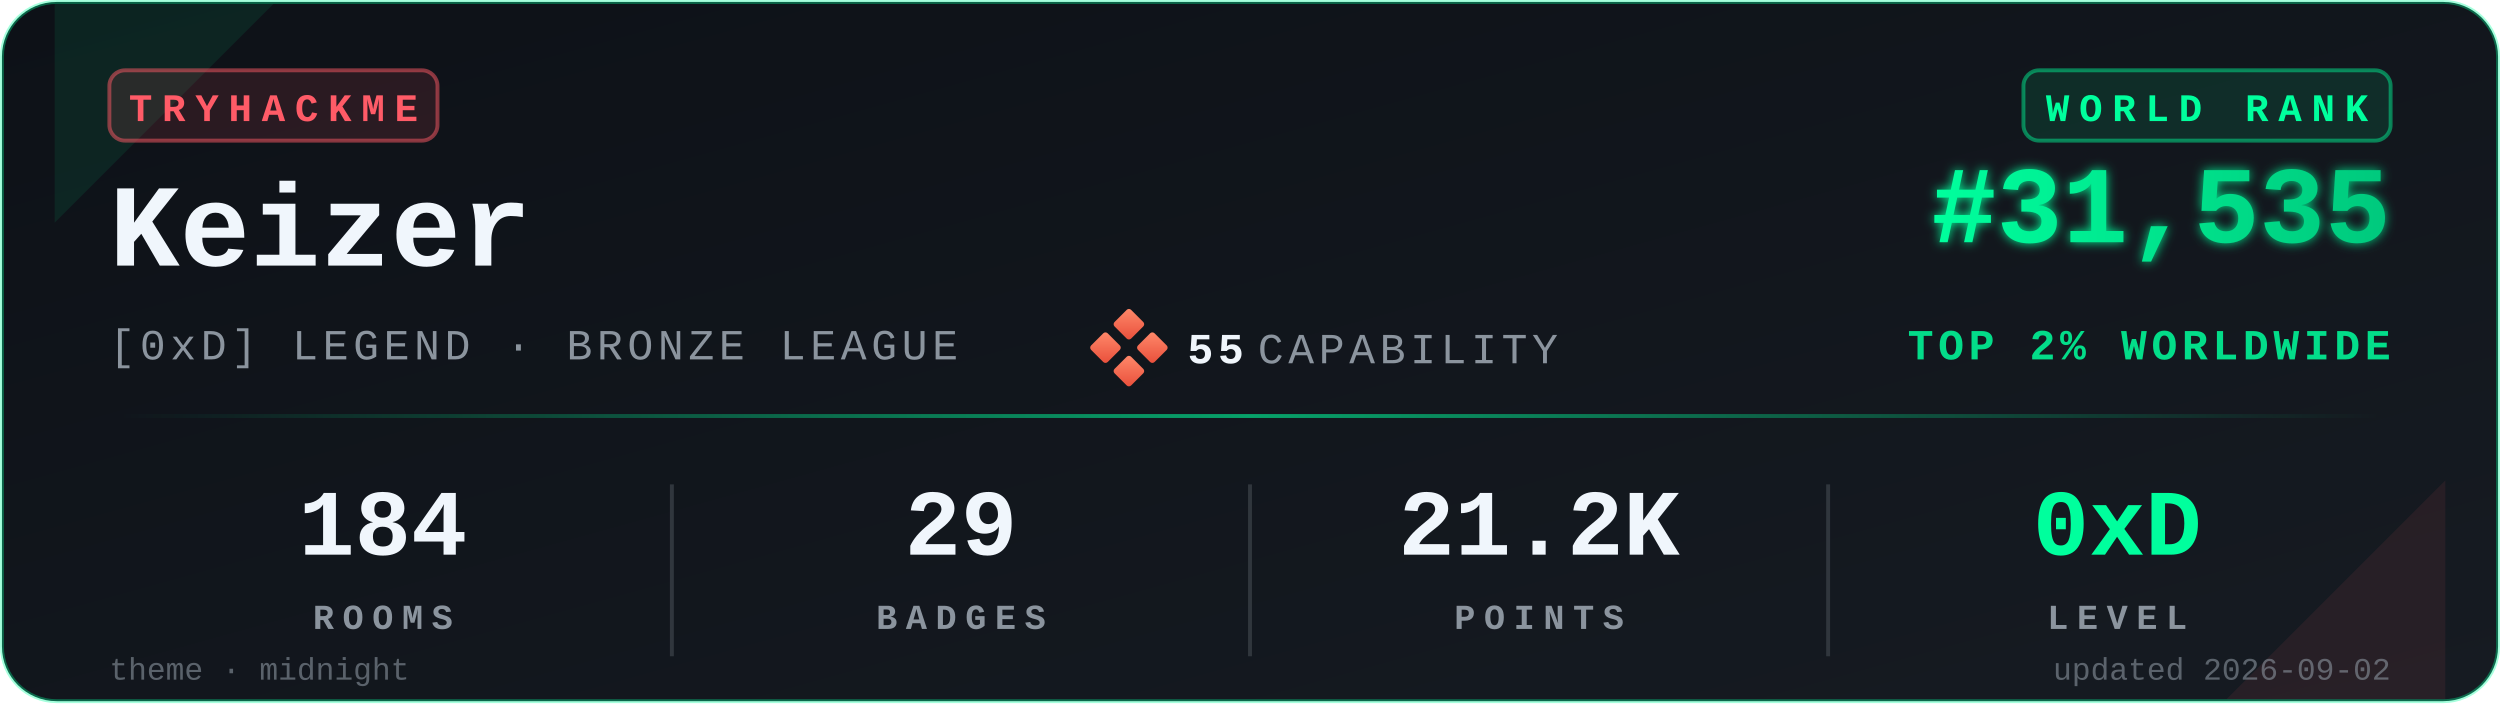
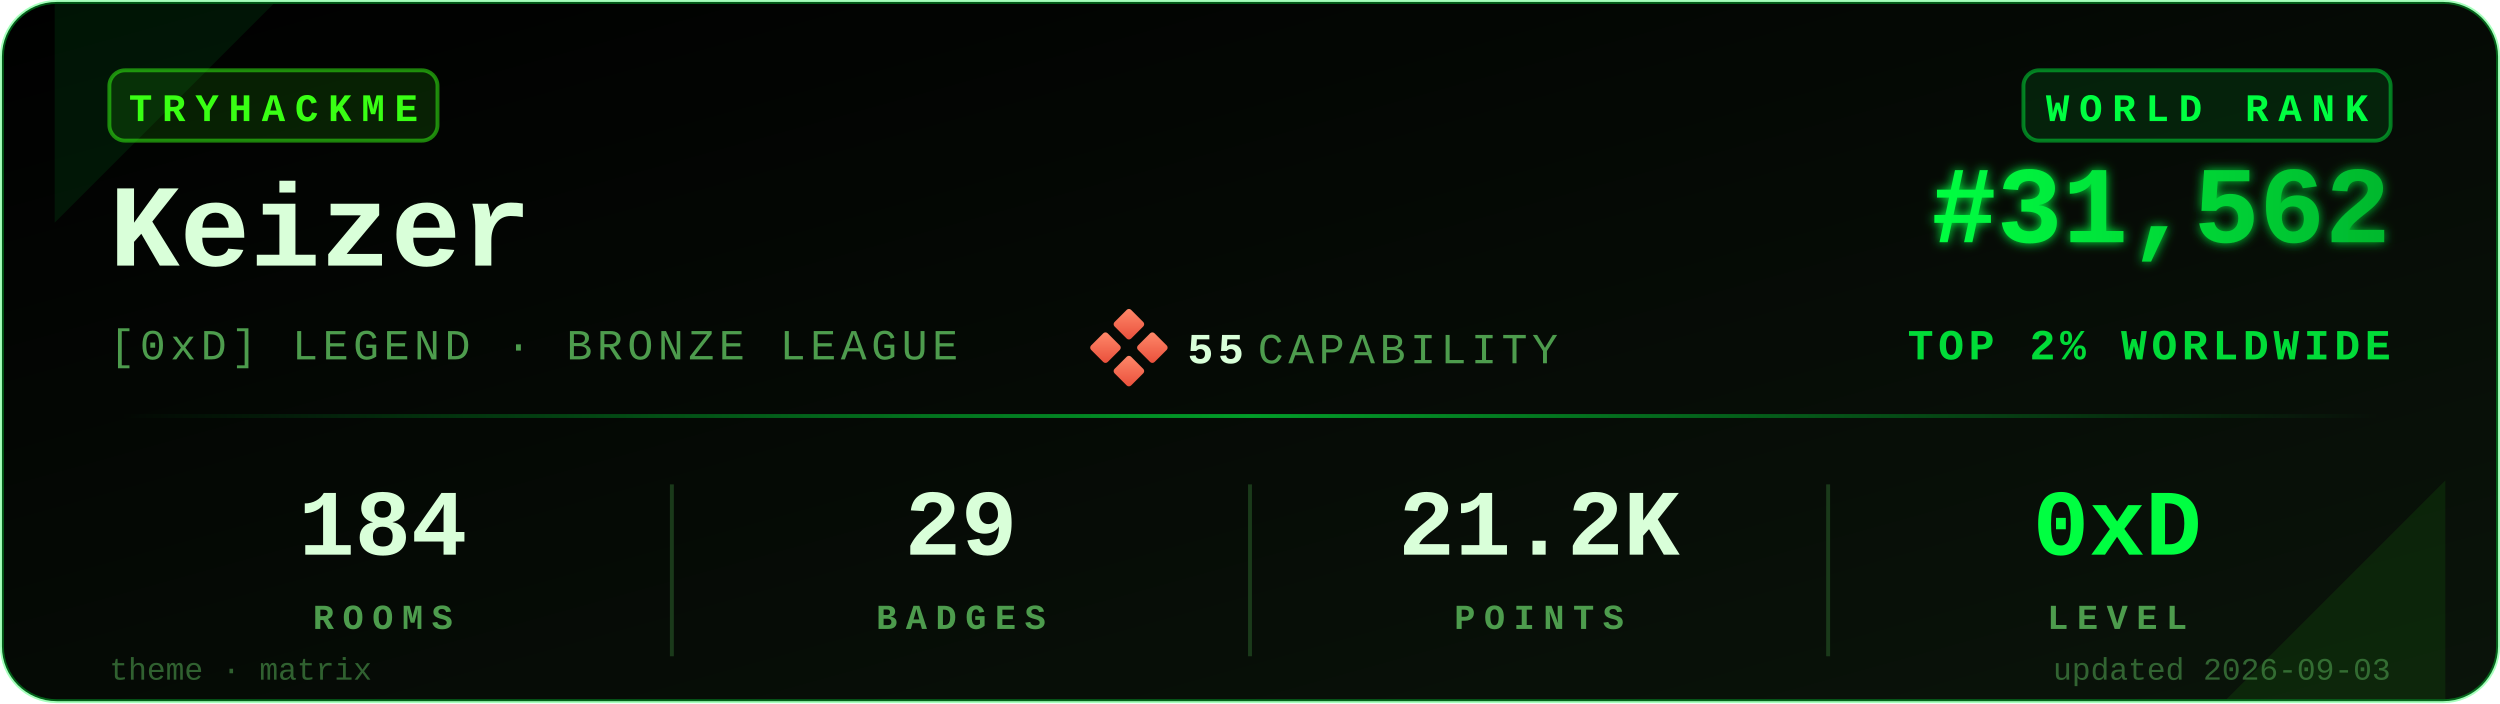
<svg xmlns="http://www.w3.org/2000/svg" viewBox="0 0 640 180" width="640" height="180" role="img" aria-label="TryHackMe stats for Keizer">
  <defs>
    <linearGradient id="bgGrad" x1="0" y1="0" x2="1" y2="1">
-       <stop offset="0%" stop-color="#0d1117" />
-       <stop offset="100%" stop-color="#161b22" />
+       <stop offset="0%" stop-color="#000000" />
+       <stop offset="100%" stop-color="#0a140a" />
    </linearGradient>
    <linearGradient id="rankGrad" x1="0" y1="0" x2="1" y2="0">
-       <stop offset="0%" stop-color="#00FF9D" />
-       <stop offset="100%" stop-color="#00C97D" />
+       <stop offset="0%" stop-color="#00FF41" />
+       <stop offset="100%" stop-color="#00B82E" />
    </linearGradient>
    <linearGradient id="accentGrad" x1="0" y1="0" x2="1" y2="0">
-       <stop offset="0%" stop-color="#00FF9D" stop-opacity="0" />
-       <stop offset="50%" stop-color="#00FF9D" stop-opacity="0.6" />
-       <stop offset="100%" stop-color="#00FF9D" stop-opacity="0" />
+       <stop offset="0%" stop-color="#00FF41" stop-opacity="0" />
+       <stop offset="50%" stop-color="#00FF41" stop-opacity="0.6" />
+       <stop offset="100%" stop-color="#00FF41" stop-opacity="0" />
    </linearGradient>
    <linearGradient id="capGrad" x1="0" y1="0" x2="1" y2="1">
      <stop offset="0%" stop-color="#ff8a6b" />
      <stop offset="100%" stop-color="#e94e3a" />
    </linearGradient>
    <filter id="glow" x="-20%" y="-20%" width="140%" height="140%">
      <feGaussianBlur stdDeviation="1.4" result="b" />
      <feMerge>
        <feMergeNode in="b" />
        <feMergeNode in="SourceGraphic" />
      </feMerge>
    </filter>
  </defs>
-   <rect x="0.5" y="0.5" width="639" height="179" rx="14" ry="14" fill="url(#bgGrad)" stroke="#00FF9D" stroke-opacity="0.35" stroke-width="1" />
-   <path d="M 14,1 L 70,1 L 14,57 Z" fill="#00FF9D" opacity="0.08" />
-   <path d="M 626,179 L 570,179 L 626,123 Z" fill="#FF5B67" opacity="0.08" />
+   <rect x="0.5" y="0.5" width="639" height="179" rx="14" ry="14" fill="url(#bgGrad)" stroke="#00FF41" stroke-opacity="0.35" stroke-width="1" />
+   <path d="M 14,1 L 70,1 L 14,57 Z" fill="#00FF41" opacity="0.08" />
+   <path d="M 626,179 L 570,179 L 626,123 Z" fill="#39FF14" opacity="0.08" />
  <g transform="translate(28,18)">
-     <rect x="0" y="0" width="84" height="18" rx="4" ry="4" fill="#FF5B67" fill-opacity="0.12" stroke="#FF5B67" stroke-opacity="0.5" />
-     <text x="42" y="13" fill="#FF5B67" font-family="ui-monospace,'SF Mono','Menlo','Cascadia Code','Consolas','Liberation Mono',monospace" font-size="10" font-weight="700" letter-spacing="2.5" text-anchor="middle">TRYHACKME</text>
+     <rect x="0" y="0" width="84" height="18" rx="4" ry="4" fill="#39FF14" fill-opacity="0.12" stroke="#39FF14" stroke-opacity="0.5" />
+     <text x="42" y="13" fill="#39FF14" font-family="ui-monospace,'SF Mono','Menlo','Cascadia Code','Consolas','Liberation Mono',monospace" font-size="10" font-weight="700" letter-spacing="2.5" text-anchor="middle">TRYHACKME</text>
  </g>
-   <text x="28" y="68" fill="#f0f6fc" font-family="ui-monospace,'SF Mono','Menlo','Cascadia Code','Consolas','Liberation Mono',monospace" font-size="30" font-weight="700">Keizer</text>
-   <text x="28" y="92" fill="#8b949e" font-family="ui-monospace,'SF Mono','Menlo','Cascadia Code','Consolas','Liberation Mono',monospace" font-size="11" font-weight="500" letter-spacing="1.2">[0xD] LEGEND · BRONZE LEAGUE</text>
+   <text x="28" y="68" fill="#D9FFD9" font-family="ui-monospace,'SF Mono','Menlo','Cascadia Code','Consolas','Liberation Mono',monospace" font-size="30" font-weight="700">Keizer</text>
+   <text x="28" y="92" fill="#4D9C4D" font-family="ui-monospace,'SF Mono','Menlo','Cascadia Code','Consolas','Liberation Mono',monospace" font-size="11" font-weight="500" letter-spacing="1.2">[0xD] LEGEND · BRONZE LEAGUE</text>
  <g transform="translate(280,80)">
    <rect x="6" y="0" width="6" height="6" rx="0.8" fill="url(#capGrad)" transform="rotate(45 9 3)" />
    <rect x="0" y="6" width="6" height="6" rx="0.8" fill="url(#capGrad)" transform="rotate(45 3 9)" />
    <rect x="12" y="6" width="6" height="6" rx="0.8" fill="url(#capGrad)" transform="rotate(45 15 9)" />
    <rect x="6" y="12" width="6" height="6" rx="0.8" fill="url(#capGrad)" transform="rotate(45 9 15)" />
-     <text x="24" y="13" fill="#f0f6fc" font-family="ui-monospace,'SF Mono','Menlo','Cascadia Code','Consolas','Liberation Mono',monospace" font-size="11" font-weight="700" letter-spacing="1.2">55</text>
-     <text x="42" y="13" fill="#8b949e" font-family="ui-monospace,'SF Mono','Menlo','Cascadia Code','Consolas','Liberation Mono',monospace" font-size="11" font-weight="500" letter-spacing="1.2">CAPABILITY</text>
+     <text x="24" y="13" fill="#D9FFD9" font-family="ui-monospace,'SF Mono','Menlo','Cascadia Code','Consolas','Liberation Mono',monospace" font-size="11" font-weight="700" letter-spacing="1.2">55</text>
+     <text x="42" y="13" fill="#4D9C4D" font-family="ui-monospace,'SF Mono','Menlo','Cascadia Code','Consolas','Liberation Mono',monospace" font-size="11" font-weight="500" letter-spacing="1.2">CAPABILITY</text>
  </g>
  <g transform="translate(612,18)">
-     <rect x="-94" y="0" width="94" height="18" rx="4" ry="4" fill="#00FF9D" fill-opacity="0.10" stroke="#00FF9D" stroke-opacity="0.45" />
-     <text x="-47" y="13" fill="#00FF9D" font-family="ui-monospace,'SF Mono','Menlo','Cascadia Code','Consolas','Liberation Mono',monospace" font-size="10" font-weight="700" letter-spacing="2.5" text-anchor="middle">WORLD RANK</text>
+     <rect x="-94" y="0" width="94" height="18" rx="4" ry="4" fill="#00FF41" fill-opacity="0.10" stroke="#00FF41" stroke-opacity="0.45" />
+     <text x="-47" y="13" fill="#00FF41" font-family="ui-monospace,'SF Mono','Menlo','Cascadia Code','Consolas','Liberation Mono',monospace" font-size="10" font-weight="700" letter-spacing="2.5" text-anchor="middle">WORLD RANK</text>
  </g>
-   <text x="612" y="62" fill="url(#rankGrad)" font-family="ui-monospace,'SF Mono','Menlo','Cascadia Code','Consolas','Liberation Mono',monospace" font-size="28" font-weight="700" text-anchor="end" filter="url(#glow)">#31,535</text>
-   <text x="612" y="92" fill="#00FF9D" fill-opacity="0.85" font-family="ui-monospace,'SF Mono','Menlo','Cascadia Code','Consolas','Liberation Mono',monospace" font-size="11" font-weight="600" letter-spacing="1.2" text-anchor="end">TOP 2% WORLDWIDE</text>
+   <text x="612" y="62" fill="url(#rankGrad)" font-family="ui-monospace,'SF Mono','Menlo','Cascadia Code','Consolas','Liberation Mono',monospace" font-size="28" font-weight="700" text-anchor="end" filter="url(#glow)">#31,562</text>
+   <text x="612" y="92" fill="#00FF41" fill-opacity="0.85" font-family="ui-monospace,'SF Mono','Menlo','Cascadia Code','Consolas','Liberation Mono',monospace" font-size="11" font-weight="600" letter-spacing="1.2" text-anchor="end">TOP 2% WORLDWIDE</text>
  <rect x="28" y="106" width="584" height="1" fill="url(#accentGrad)" />
  <g font-family="ui-monospace,'SF Mono','Menlo','Cascadia Code','Consolas','Liberation Mono',monospace" text-anchor="middle">
-     <text x="98" y="142" fill="#f0f6fc" font-size="24" font-weight="700">184</text>
-     <text x="98" y="161" fill="#8b949e" font-size="9" font-weight="600" letter-spacing="2.2">ROOMS</text>
-     <text x="246" y="142" fill="#f0f6fc" font-size="24" font-weight="700">29</text>
-     <text x="246" y="161" fill="#8b949e" font-size="9" font-weight="600" letter-spacing="2.2">BADGES</text>
-     <text x="394" y="142" fill="#f0f6fc" font-size="24" font-weight="700">21.2K</text>
-     <text x="394" y="161" fill="#8b949e" font-size="9" font-weight="600" letter-spacing="2.2">POINTS</text>
-     <text x="542" y="142" fill="#00FF9D" font-size="24" font-weight="700">0xD</text>
-     <text x="542" y="161" fill="#8b949e" font-size="9" font-weight="600" letter-spacing="2.2">LEVEL</text>
+     <text x="98" y="142" fill="#D9FFD9" font-size="24" font-weight="700">184</text>
+     <text x="98" y="161" fill="#4D9C4D" font-size="9" font-weight="600" letter-spacing="2.2">ROOMS</text>
+     <text x="246" y="142" fill="#D9FFD9" font-size="24" font-weight="700">29</text>
+     <text x="246" y="161" fill="#4D9C4D" font-size="9" font-weight="600" letter-spacing="2.2">BADGES</text>
+     <text x="394" y="142" fill="#D9FFD9" font-size="24" font-weight="700">21.2K</text>
+     <text x="394" y="161" fill="#4D9C4D" font-size="9" font-weight="600" letter-spacing="2.2">POINTS</text>
+     <text x="542" y="142" fill="#00FF41" font-size="24" font-weight="700">0xD</text>
+     <text x="542" y="161" fill="#4D9C4D" font-size="9" font-weight="600" letter-spacing="2.2">LEVEL</text>
  </g>
-   <line x1="172" y1="124" x2="172" y2="168" stroke="#30363d" stroke-width="1" />
-   <line x1="320" y1="124" x2="320" y2="168" stroke="#30363d" stroke-width="1" />
-   <line x1="468" y1="124" x2="468" y2="168" stroke="#30363d" stroke-width="1" />
-   <text x="28" y="174" fill="#8b949e" fill-opacity="0.6" font-family="ui-monospace,'SF Mono','Menlo','Cascadia Code','Consolas','Liberation Mono',monospace" font-size="8" font-weight="500">theme · midnight</text>
-   <text x="612" y="174" fill="#8b949e" fill-opacity="0.6" font-family="ui-monospace,'SF Mono','Menlo','Cascadia Code','Consolas','Liberation Mono',monospace" font-size="8" font-weight="500" text-anchor="end">updated 2026-09-02</text>
+   <line x1="172" y1="124" x2="172" y2="168" stroke="#1a3a1a" stroke-width="1" />
+   <line x1="320" y1="124" x2="320" y2="168" stroke="#1a3a1a" stroke-width="1" />
+   <line x1="468" y1="124" x2="468" y2="168" stroke="#1a3a1a" stroke-width="1" />
+   <text x="28" y="174" fill="#4D9C4D" fill-opacity="0.6" font-family="ui-monospace,'SF Mono','Menlo','Cascadia Code','Consolas','Liberation Mono',monospace" font-size="8" font-weight="500">theme · matrix</text>
+   <text x="612" y="174" fill="#4D9C4D" fill-opacity="0.6" font-family="ui-monospace,'SF Mono','Menlo','Cascadia Code','Consolas','Liberation Mono',monospace" font-size="8" font-weight="500" text-anchor="end">updated 2026-09-03</text>
</svg>
